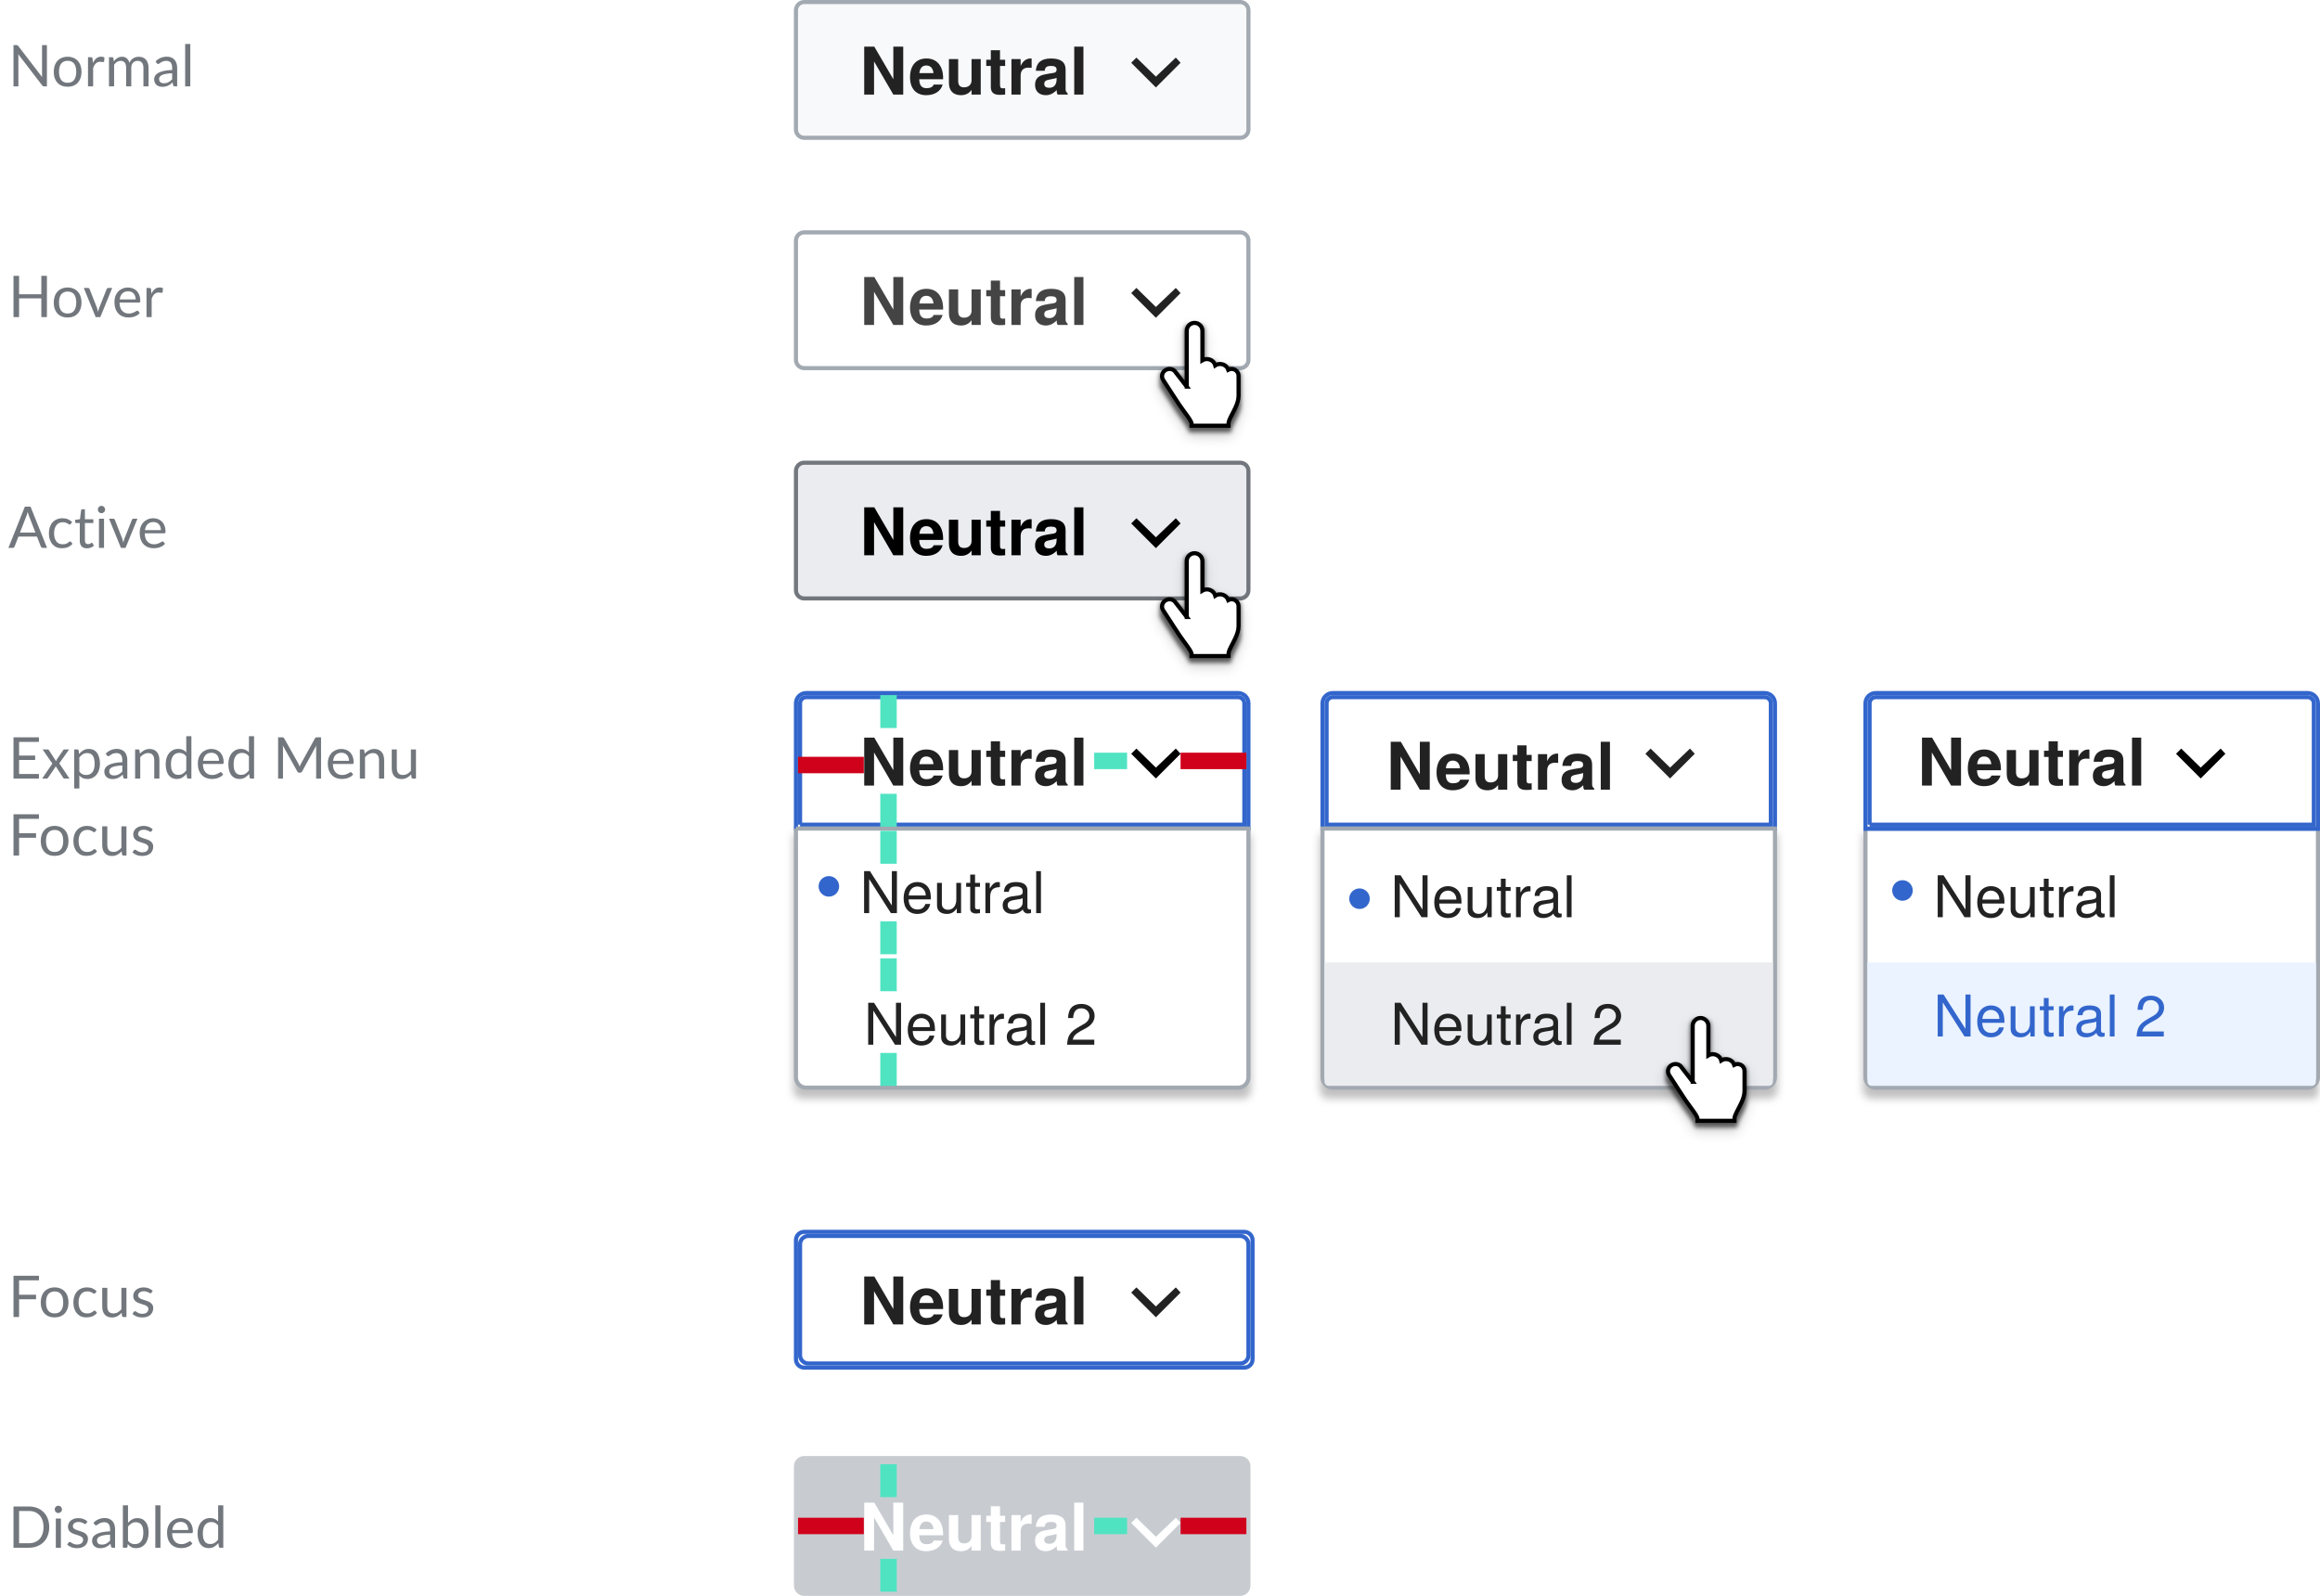
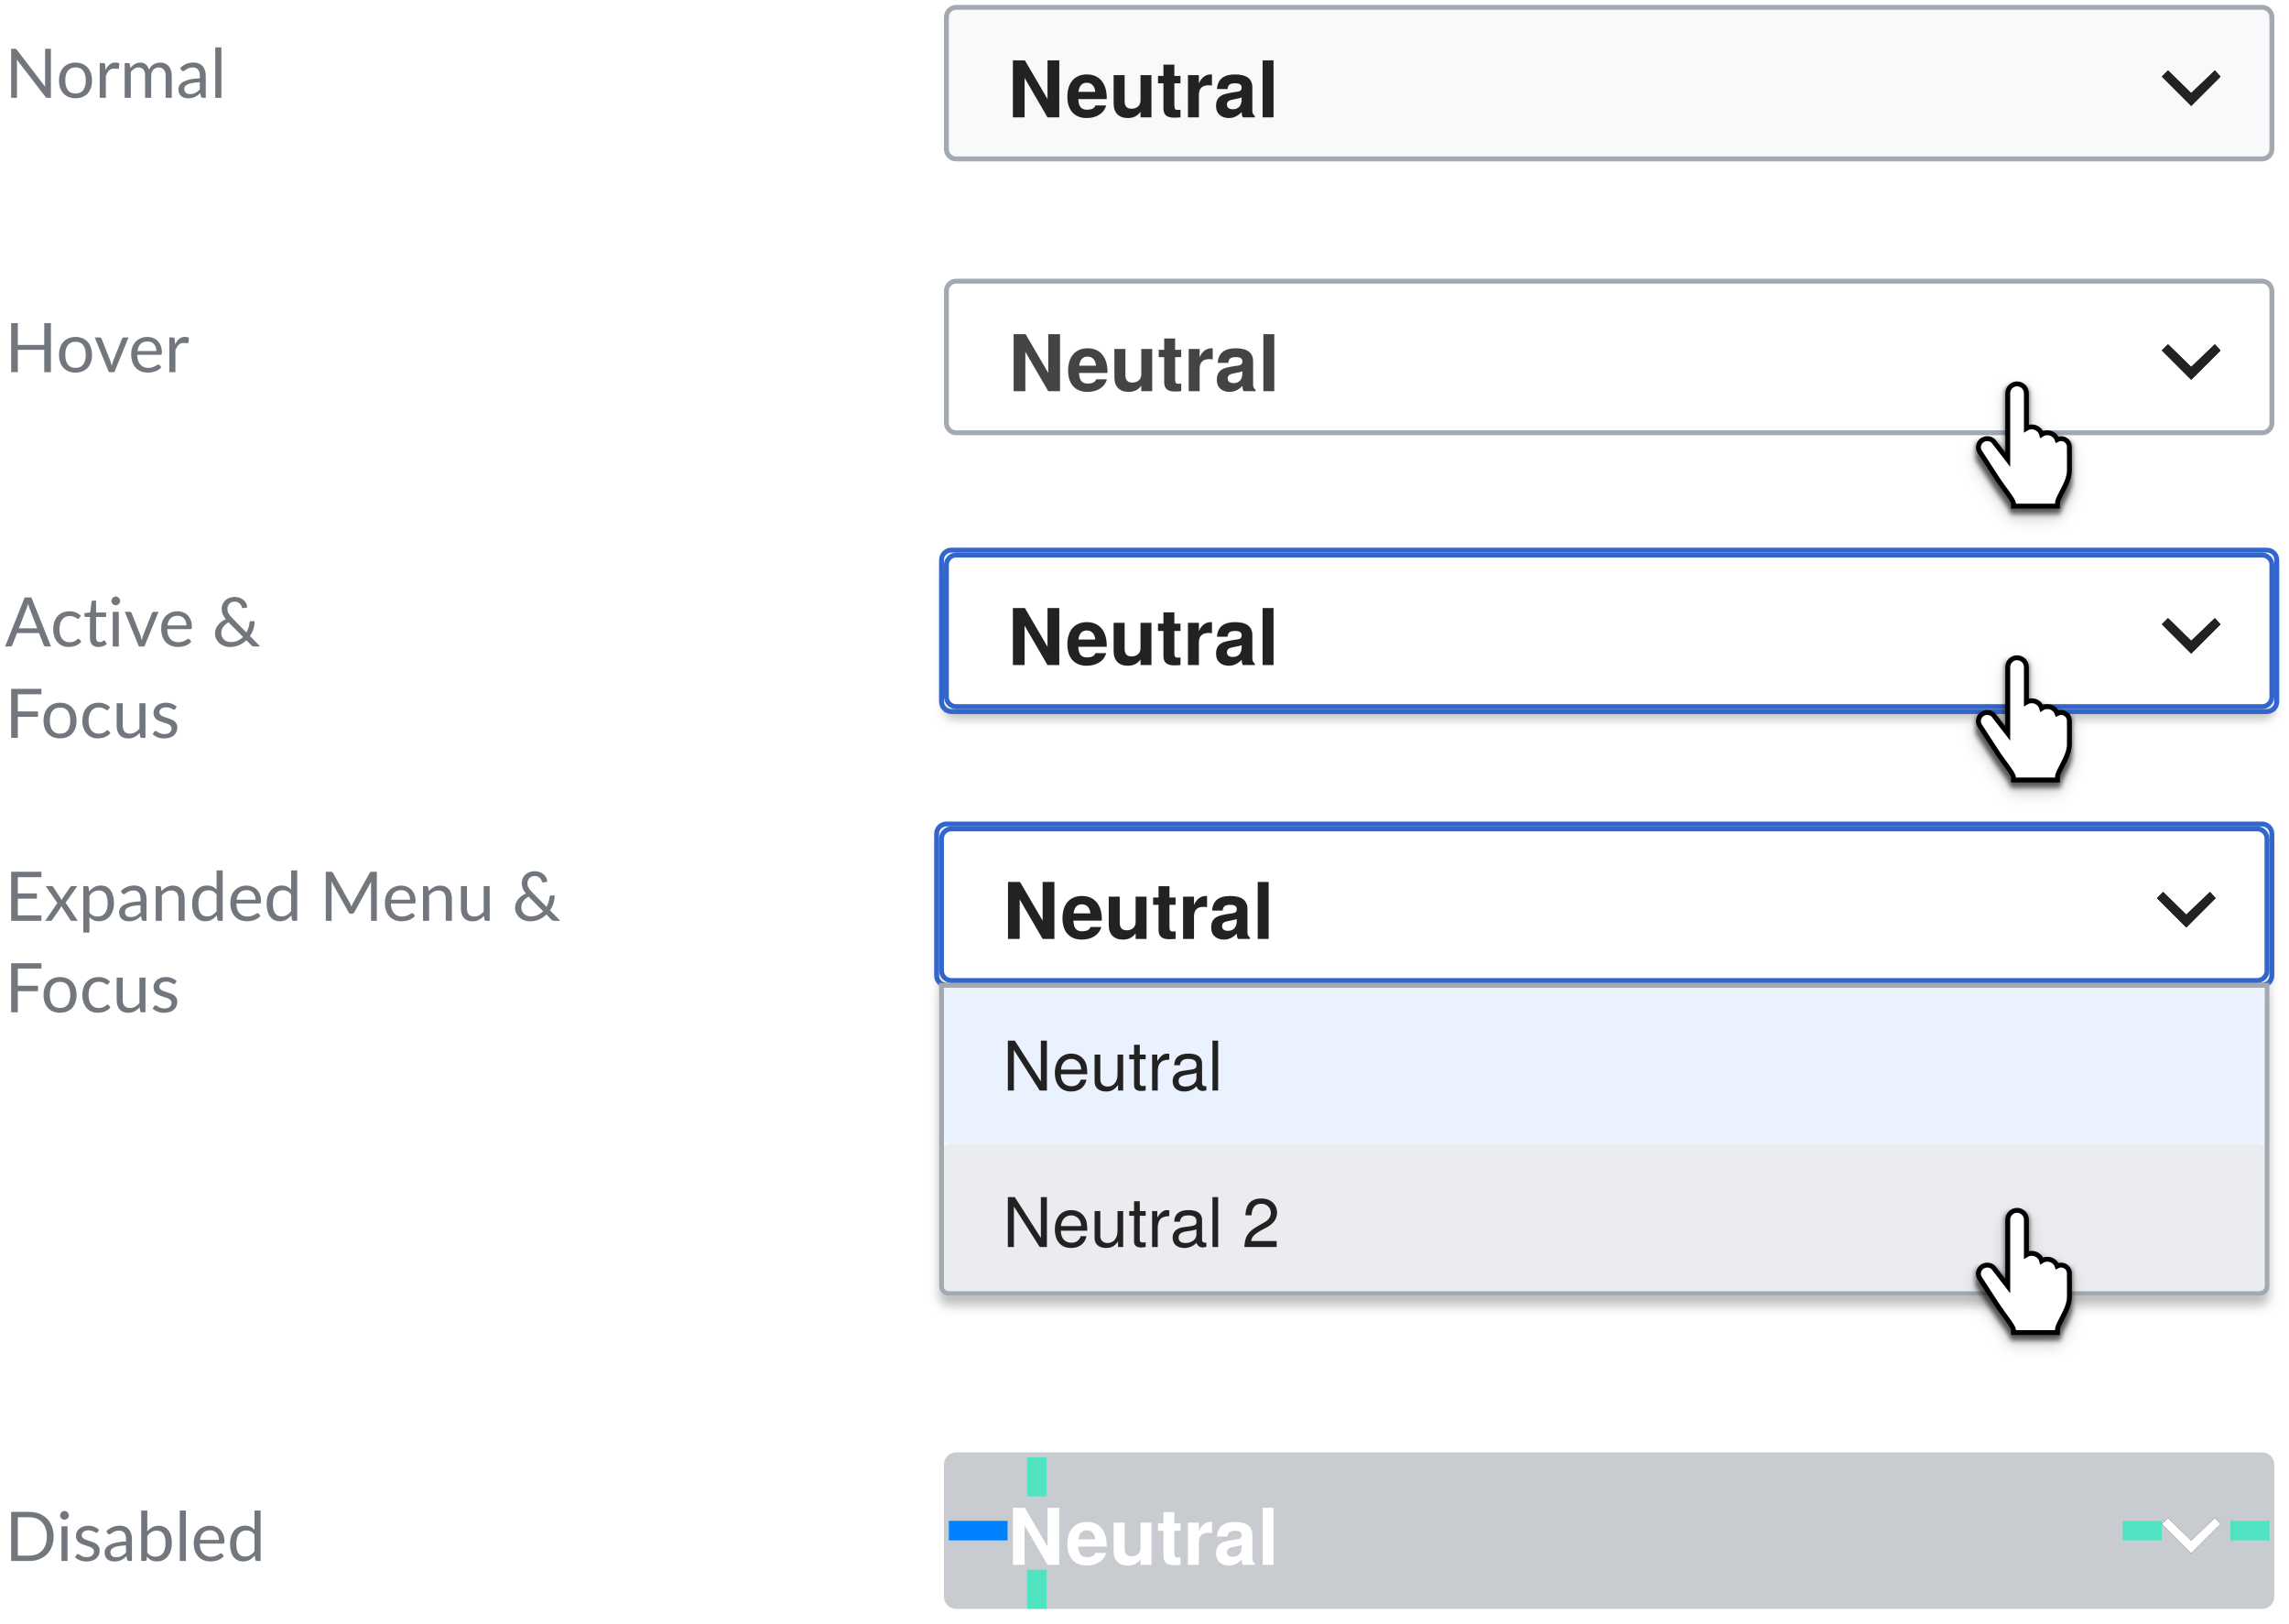
- <svg xmlns="http://www.w3.org/2000/svg" xmlns:xlink="http://www.w3.org/1999/xlink" width="564" height="388" viewBox="0 0 564 388">
+ <svg xmlns="http://www.w3.org/2000/svg" xmlns:xlink="http://www.w3.org/1999/xlink" width="468" height="332" viewBox="0 0 468 332">
  <defs>
-     <path id="path-1" d="M17.595 12.379a1.19 1.19 0 00-1.197-1.183 1.19 1.19 0 00-1.196 1.179v-.826c0-.857-.719-1.551-1.606-1.551-.886 0-1.592.694-1.592 1.55V10.35c0-.856-.728-1.55-1.611-1.55s-1.586.694-1.586 1.55V1.425C8.807.638 8.168 0 7.397 0c-.772 0-1.398.638-1.398 1.425v15.038l-3.603-4.659c-.346-.586-1.126-.779-1.742-.431-.617.348-.836 1.105-.49 1.691 0 0 2.817 4.369 3.967 6.093C5.281 20.882 7.17 23.01 7.17 24h7.989c0-1.672 2.443-4.283 2.443-6.798v-3.24l-.006-1.583z" />
-     <path id="path-11" d="M454.009 168a2 2 0 00-2.009 2.002V200h109v-29.998a2.001 2.001 0 00-2.009-2.002H454.01z" />
-     <path id="path-3" d="M17.595 12.379a1.19 1.19 0 00-1.197-1.183 1.19 1.19 0 00-1.196 1.179v-.826c0-.857-.719-1.551-1.606-1.551-.886 0-1.592.694-1.592 1.55V10.35c0-.856-.728-1.55-1.611-1.55s-1.586.694-1.586 1.55V1.425C8.807.638 8.168 0 7.397 0c-.772 0-1.398.638-1.398 1.425v15.038l-3.603-4.659c-.346-.586-1.126-.779-1.742-.431-.617.348-.836 1.105-.49 1.691 0 0 2.817 4.369 3.967 6.093C5.281 20.882 7.17 23.01 7.17 24h7.989c0-1.672 2.443-4.283 2.443-6.798v-3.24l-.006-1.583z" />
-     <path id="path-15" d="M17.595 12.379a1.19 1.19 0 00-1.197-1.183 1.19 1.19 0 00-1.196 1.179v-.826c0-.857-.719-1.551-1.606-1.551-.886 0-1.592.694-1.592 1.55V10.35c0-.856-.728-1.55-1.611-1.55s-1.586.694-1.586 1.55V1.425C8.807.638 8.168 0 7.397 0c-.772 0-1.398.638-1.398 1.425v15.038l-3.603-4.659c-.346-.586-1.126-.779-1.742-.431-.617.348-.836 1.105-.49 1.691 0 0 2.817 4.369 3.967 6.093C5.281 20.882 7.17 23.01 7.17 24h7.989c0-1.672 2.443-4.283 2.443-6.798v-3.24l-.006-1.583z" />
-     <path id="path-5" d="M194.009 168a2 2 0 00-2.009 2.002V200h109v-29.998a2.001 2.001 0 00-2.009-2.002H194.01z" />
-     <path id="path-6" d="M192 200.943v60.008c0 1.1.893 1.992 2.009 1.992H298.99c1.11 0 2.009-.9 2.009-1.992v-60.008H192z" />
-     <path id="path-13" d="M0 32.943v60.008c0 1.1.893 1.992 2.009 1.992H106.99c1.11 0 2.009-.9 2.009-1.992V32.943H0z" />
-     <path id="path-12" d="M2.009 0A2 2 0 000 2.002V32h109V2.002A2.001 2.001 0 00106.991 0H2.01z" />
-     <path id="path-9" d="M452 200.943v60.008c0 1.1.893 1.992 2.009 1.992H558.99c1.11 0 2.009-.9 2.009-1.992v-60.008H452z" />
-     <filter id="filter-10" width="109.2%" height="116.1%" x="-4.6%" y="-4.8%" filterUnits="objectBoundingBox">
-       <feMorphology in="SourceAlpha" operator="dilate" radius="1" result="shadowSpreadOuter1" />
-       <feOffset dy="2" in="shadowSpreadOuter1" result="shadowOffsetOuter1" />
+     <polyline id="path-1" points="12 3.664 10.842 2.4 6 7.032 1.264 2.4 0 3.664 6 9.664 12 3.664" />
+     <rect id="path-3" width="272" height="32" x="0" y="0" rx="2" />
+     <filter id="filter-4" width="102.9%" height="128.1%" x="-1.5%" y="-9.4%" filterUnits="objectBoundingBox">
+       <feOffset dy="2" in="SourceAlpha" result="shadowOffsetOuter1" />
      <feGaussianBlur in="shadowOffsetOuter1" result="shadowBlurOuter1" stdDeviation="1" />
      <feComposite in="shadowBlurOuter1" in2="SourceAlpha" operator="out" result="shadowBlurOuter1" />
-       <feColorMatrix in="shadowBlurOuter1" values="0 0 0 0 0 0 0 0 0 0 0 0 0 0 0 0 0 0 0.25 0" />
-     </filter>
-     <filter id="filter-2" width="173.9%" height="154.2%" x="-36.9%" y="-18.8%" filterUnits="objectBoundingBox">
+       <feColorMatrix in="shadowBlurOuter1" values="0 0 0 0 0   0 0 0 0 0   0 0 0 0 0  0 0 0 0.25 0" />
+     </filter>
+     <polyline id="path-5" points="12 3.664 10.842 2.4 6 7.032 1.264 2.4 0 3.664 6 9.664 12 3.664" />
+     <path id="path-7" d="M17.595,12.379 C17.595,11.726 17.059,11.196 16.398,11.196 C15.738,11.196 15.204,11.723 15.202,12.375 L15.202,11.549 C15.202,10.692 14.483,9.998 13.596,9.998 C12.71,9.998 12.004,10.692 12.004,11.549 L12.004,10.35 C12.004,9.494 11.276,8.799 10.393,8.799 C9.51,8.799 8.807,9.494 8.807,10.35 L8.807,1.425 C8.807,0.638 8.168,-2.3109992e-14 7.396,-2.3109992e-14 C6.625,-2.3109992e-14 5.999,0.638 5.999,1.425 L5.999,16.463 L2.396,11.804 C2.05,11.218 1.27,11.025 0.654,11.373 C0.037,11.721 -0.182,12.478 0.164,13.064 C0.164,13.064 2.981,17.433 4.131,19.157 C5.281,20.882 7.169,23.01 7.169,24 L15.158,24 C15.158,22.328 17.601,19.717 17.601,17.202 L17.601,13.963 L17.595,12.379 Z" />
+     <filter id="filter-8" width="173.9%" height="154.2%" x="-36.9%" y="-18.8%" filterUnits="objectBoundingBox">
      <feMorphology in="SourceAlpha" operator="dilate" radius="1" result="shadowSpreadOuter1" />
      <feOffset dy="1" in="shadowSpreadOuter1" result="shadowOffsetOuter1" />
      <feGaussianBlur in="shadowOffsetOuter1" result="shadowBlurOuter1" stdDeviation=".5" />
      <feComposite in="shadowBlurOuter1" in2="SourceAlpha" operator="out" result="shadowBlurOuter1" />
-       <feColorMatrix in="shadowBlurOuter1" result="shadowMatrixOuter1" values="0 0 0 0 0 0 0 0 0 0 0 0 0 0 0 0 0 0 0.583 0" />
+       <feColorMatrix in="shadowBlurOuter1" result="shadowMatrixOuter1" values="0 0 0 0 0   0 0 0 0 0   0 0 0 0 0  0 0 0 0.583 0" />
      <feMorphology in="SourceAlpha" operator="dilate" radius="1" result="shadowSpreadOuter2" />
      <feOffset dy="2" in="shadowSpreadOuter2" result="shadowOffsetOuter2" />
      <feGaussianBlur in="shadowOffsetOuter2" result="shadowBlurOuter2" stdDeviation="1.5" />
      <feComposite in="shadowBlurOuter2" in2="SourceAlpha" operator="out" result="shadowBlurOuter2" />
-       <feColorMatrix in="shadowBlurOuter2" result="shadowMatrixOuter2" values="0 0 0 0 0 0 0 0 0 0 0 0 0 0 0 0 0 0 0.179 0" />
+       <feColorMatrix in="shadowBlurOuter2" result="shadowMatrixOuter2" values="0 0 0 0 0   0 0 0 0 0   0 0 0 0 0  0 0 0 0.179 0" />
      <feMerge>
        <feMergeNode in="shadowMatrixOuter1" />
        <feMergeNode in="shadowMatrixOuter2" />
      </feMerge>
    </filter>
-     <filter id="filter-7" width="109.2%" height="116.1%" x="-4.6%" y="-4.8%" filterUnits="objectBoundingBox">
-       <feMorphology in="SourceAlpha" operator="dilate" radius="1" result="shadowSpreadOuter1" />
-       <feOffset dy="2" in="shadowSpreadOuter1" result="shadowOffsetOuter1" />
-       <feGaussianBlur in="shadowOffsetOuter1" result="shadowBlurOuter1" stdDeviation="1" />
-       <feComposite in="shadowBlurOuter1" in2="SourceAlpha" operator="out" result="shadowBlurOuter1" />
-       <feColorMatrix in="shadowBlurOuter1" values="0 0 0 0 0 0 0 0 0 0 0 0 0 0 0 0 0 0 0.25 0" />
-     </filter>
-     <filter id="filter-14" width="109.2%" height="116.1%" x="-4.6%" y="-4.8%" filterUnits="objectBoundingBox">
-       <feMorphology in="SourceAlpha" operator="dilate" radius="1" result="shadowSpreadOuter1" />
-       <feOffset dy="2" in="shadowSpreadOuter1" result="shadowOffsetOuter1" />
-       <feGaussianBlur in="shadowOffsetOuter1" result="shadowBlurOuter1" stdDeviation="1" />
-       <feComposite in="shadowBlurOuter1" in2="SourceAlpha" operator="out" result="shadowBlurOuter1" />
-       <feColorMatrix in="shadowBlurOuter1" values="0 0 0 0 0 0 0 0 0 0 0 0 0 0 0 0 0 0 0.25 0" />
-     </filter>
-     <filter id="filter-4" width="173.9%" height="154.2%" x="-36.9%" y="-18.8%" filterUnits="objectBoundingBox">
+     <path id="path-9" d="M17.595,12.379 C17.595,11.726 17.059,11.196 16.398,11.196 C15.738,11.196 15.204,11.723 15.202,12.375 L15.202,11.549 C15.202,10.692 14.483,9.998 13.596,9.998 C12.71,9.998 12.004,10.692 12.004,11.549 L12.004,10.35 C12.004,9.494 11.276,8.799 10.393,8.799 C9.51,8.799 8.807,9.494 8.807,10.35 L8.807,1.425 C8.807,0.638 8.168,-2.3109992e-14 7.396,-2.3109992e-14 C6.625,-2.3109992e-14 5.999,0.638 5.999,1.425 L5.999,16.463 L2.396,11.804 C2.05,11.218 1.27,11.025 0.654,11.373 C0.037,11.721 -0.182,12.478 0.164,13.064 C0.164,13.064 2.981,17.433 4.131,19.157 C5.281,20.882 7.169,23.01 7.169,24 L15.158,24 C15.158,22.328 17.601,19.717 17.601,17.202 L17.601,13.963 L17.595,12.379 Z" />
+     <filter id="filter-10" width="173.9%" height="154.2%" x="-36.9%" y="-18.8%" filterUnits="objectBoundingBox">
      <feMorphology in="SourceAlpha" operator="dilate" radius="1" result="shadowSpreadOuter1" />
      <feOffset dy="1" in="shadowSpreadOuter1" result="shadowOffsetOuter1" />
      <feGaussianBlur in="shadowOffsetOuter1" result="shadowBlurOuter1" stdDeviation=".5" />
      <feComposite in="shadowBlurOuter1" in2="SourceAlpha" operator="out" result="shadowBlurOuter1" />
-       <feColorMatrix in="shadowBlurOuter1" result="shadowMatrixOuter1" values="0 0 0 0 0 0 0 0 0 0 0 0 0 0 0 0 0 0 0.583 0" />
+       <feColorMatrix in="shadowBlurOuter1" result="shadowMatrixOuter1" values="0 0 0 0 0   0 0 0 0 0   0 0 0 0 0  0 0 0 0.583 0" />
      <feMorphology in="SourceAlpha" operator="dilate" radius="1" result="shadowSpreadOuter2" />
      <feOffset dy="2" in="shadowSpreadOuter2" result="shadowOffsetOuter2" />
      <feGaussianBlur in="shadowOffsetOuter2" result="shadowBlurOuter2" stdDeviation="1.5" />
      <feComposite in="shadowBlurOuter2" in2="SourceAlpha" operator="out" result="shadowBlurOuter2" />
-       <feColorMatrix in="shadowBlurOuter2" result="shadowMatrixOuter2" values="0 0 0 0 0 0 0 0 0 0 0 0 0 0 0 0 0 0 0.179 0" />
+       <feColorMatrix in="shadowBlurOuter2" result="shadowMatrixOuter2" values="0 0 0 0 0   0 0 0 0 0   0 0 0 0 0  0 0 0 0.179 0" />
      <feMerge>
        <feMergeNode in="shadowMatrixOuter1" />
        <feMergeNode in="shadowMatrixOuter2" />
      </feMerge>
    </filter>
-     <filter id="filter-16" width="173.9%" height="154.2%" x="-36.9%" y="-18.8%" filterUnits="objectBoundingBox">
+     <polyline id="path-11" points="12 3.664 10.842 2.4 6 7.032 1.264 2.4 0 3.664 6 9.664 12 3.664" />
+     <rect id="path-13" width="272" height="32" x="0" y="0" rx="2" />
+     <filter id="filter-14" width="102.9%" height="128.1%" x="-1.5%" y="-9.4%" filterUnits="objectBoundingBox">
+       <feOffset dy="2" in="SourceAlpha" result="shadowOffsetOuter1" />
+       <feGaussianBlur in="shadowOffsetOuter1" result="shadowBlurOuter1" stdDeviation="1" />
+       <feComposite in="shadowBlurOuter1" in2="SourceAlpha" operator="out" result="shadowBlurOuter1" />
+       <feColorMatrix in="shadowBlurOuter1" values="0 0 0 0 0   0 0 0 0 0   0 0 0 0 0  0 0 0 0.25 0" />
+     </filter>
+     <polyline id="path-15" points="12 3.664 10.842 2.4 6 7.032 1.264 2.4 0 3.664 6 9.664 12 3.664" />
+     <path id="path-17" d="M0,32 L0,93.997 C0,95.103 0.893,96 1.995,96 L270.005,96 C271.107,96 272,95.095 272,93.997 L272,32 L0,32 Z" />
+     <filter id="filter-18" width="102.9%" height="112.5%" x="-1.5%" y="-3.1%" filterUnits="objectBoundingBox">
+       <feOffset dy="2" in="SourceAlpha" result="shadowOffsetOuter1" />
+       <feGaussianBlur in="shadowOffsetOuter1" result="shadowBlurOuter1" stdDeviation="1" />
+       <feComposite in="shadowBlurOuter1" in2="SourceAlpha" operator="out" result="shadowBlurOuter1" />
+       <feColorMatrix in="shadowBlurOuter1" values="0 0 0 0 0   0 0 0 0 0   0 0 0 0 0  0 0 0 0.25 0" />
+     </filter>
+     <polyline id="path-19" points="12 3.664 10.842 2.4 6 7.032 1.264 2.4 0 3.664 6 9.664 12 3.664" />
+     <path id="path-21" d="M17.595,12.379 C17.595,11.726 17.059,11.196 16.398,11.196 C15.738,11.196 15.204,11.723 15.202,12.375 L15.202,11.549 C15.202,10.692 14.483,9.998 13.596,9.998 C12.71,9.998 12.004,10.692 12.004,11.549 L12.004,10.35 C12.004,9.494 11.276,8.799 10.393,8.799 C9.51,8.799 8.807,9.494 8.807,10.35 L8.807,1.425 C8.807,0.638 8.168,-2.3109992e-14 7.396,-2.3109992e-14 C6.625,-2.3109992e-14 5.999,0.638 5.999,1.425 L5.999,16.463 L2.396,11.804 C2.05,11.218 1.27,11.025 0.654,11.373 C0.037,11.721 -0.182,12.478 0.164,13.064 C0.164,13.064 2.981,17.433 4.131,19.157 C5.281,20.882 7.169,23.01 7.169,24 L15.158,24 C15.158,22.328 17.601,19.717 17.601,17.202 L17.601,13.963 L17.595,12.379 Z" />
+     <filter id="filter-22" width="173.9%" height="154.2%" x="-36.9%" y="-18.8%" filterUnits="objectBoundingBox">
      <feMorphology in="SourceAlpha" operator="dilate" radius="1" result="shadowSpreadOuter1" />
      <feOffset dy="1" in="shadowSpreadOuter1" result="shadowOffsetOuter1" />
      <feGaussianBlur in="shadowOffsetOuter1" result="shadowBlurOuter1" stdDeviation=".5" />
      <feComposite in="shadowBlurOuter1" in2="SourceAlpha" operator="out" result="shadowBlurOuter1" />
-       <feColorMatrix in="shadowBlurOuter1" result="shadowMatrixOuter1" values="0 0 0 0 0 0 0 0 0 0 0 0 0 0 0 0 0 0 0.583 0" />
+       <feColorMatrix in="shadowBlurOuter1" result="shadowMatrixOuter1" values="0 0 0 0 0   0 0 0 0 0   0 0 0 0 0  0 0 0 0.583 0" />
      <feMorphology in="SourceAlpha" operator="dilate" radius="1" result="shadowSpreadOuter2" />
      <feOffset dy="2" in="shadowSpreadOuter2" result="shadowOffsetOuter2" />
      <feGaussianBlur in="shadowOffsetOuter2" result="shadowBlurOuter2" stdDeviation="1.5" />
      <feComposite in="shadowBlurOuter2" in2="SourceAlpha" operator="out" result="shadowBlurOuter2" />
-       <feColorMatrix in="shadowBlurOuter2" result="shadowMatrixOuter2" values="0 0 0 0 0 0 0 0 0 0 0 0 0 0 0 0 0 0 0.179 0" />
+       <feColorMatrix in="shadowBlurOuter2" result="shadowMatrixOuter2" values="0 0 0 0 0   0 0 0 0 0   0 0 0 0 0  0 0 0 0.179 0" />
      <feMerge>
        <feMergeNode in="shadowMatrixOuter1" />
        <feMergeNode in="shadowMatrixOuter2" />
      </feMerge>
    </filter>
-     <rect id="path-8" width="110" height="32" x="192" y="299" rx="2" />
  </defs>
  <g id="Artboard-page" fill="none" fill-rule="evenodd" stroke="none" stroke-width="1">
-     <g id="WikimediaUI-components_overview" transform="translate(-7998 -255)">
-       <path fill="#FFF" d="M0 0h14720v3264H0z" />
-       <g id="DROPDOWN" transform="translate(7998 186)">
-         <g id="Dropdown-X" transform="translate(2 70)">
-           <rect id="Mediawiki.Neutral.Acive-15" width="110" height="33" x="191.5" y="55.5" fill="#FFF" stroke="#A2A9B1" rx="2" />
-           <rect id="Mediawiki.Neutral.Acive-15" width="110" height="33" x="191.5" y="111.5" fill="#EAECF0" stroke="#72777D" rx="2" />
-           <g id="Cursor-/-Pointer" transform="translate(281 134)">
+     <g id="WikimediaUI-components_overview" transform="translate(-8579 -255)">
+       <rect width="14720" height="3264" fill="#FFF" />
+       <g id="DROPDOWN" transform="translate(8579 186)">
+         <g id="Dropdown-X" transform="translate(1 70)">
+           <g id="Dropdown-/-:hover" transform="translate(192 56)">
+             <g id="Dropdown-/-!default">
+               <rect id="Dropdown" width="271" height="31" x=".5" y=".5" fill="#FFF" fill-rule="evenodd" stroke="#A2A9B1" stroke-width="1" rx="2" />
+               <text id="Label" fill="#444" font-family="HelveticaNeue-Bold, Helvetica Neue, sans-serif" font-size="16" font-weight="bold">
+                 <tspan x="13.152" y="23">Neutral</tspan>
+               </text>
+               <g id="🔣-Icon/Indicators/down" transform="translate(249 11)">
+                 <mask id="mask-2" fill="#fff">
+                   <use xlink:href="#path-1" />
+                 </mask>
+                 <use id="Mask-2" fill="#000" fill-rule="evenodd" xlink:href="#path-1" />
+                 <g id="🎨-Color/Base10-(#222)" fill="#222" fill-rule="evenodd" mask="url(#mask-2)">
+                   <rect id="Rectangle-1" width="12" height="12" x="0" y="0" />
+                 </g>
+               </g>
+             </g>
+           </g>
+           <g id="Dropdown-/-:focus" transform="translate(192 112)">
+             <g id="Dropdown-/-!default">
+               <g id="Dropdown">
+                 <use fill="#000" filter="url(#filter-4)" xlink:href="#path-3" />
+                 <rect width="271" height="31" x=".5" y=".5" fill="#FFF" stroke="#36C" stroke-linejoin="square" rx="2" />
+                 <rect width="273" height="33" x="-.5" y="-.5" stroke="#36C" rx="2" />
+               </g>
+               <text id="Label" fill="#222" font-family="HelveticaNeue-Bold, Helvetica Neue, sans-serif" font-size="16" font-weight="bold">
+                 <tspan x="13" y="23">Neutral</tspan>
+               </text>
+               <g id="🔣-Icon/Indicators/down" transform="translate(249 11)">
+                 <mask id="mask-6" fill="#fff">
+                   <use xlink:href="#path-5" />
+                 </mask>
+                 <use id="Mask-2" fill="#000" fill-rule="evenodd" xlink:href="#path-5" />
+                 <g id="🎨-Color/Base10-(#222)" fill="#222" fill-rule="evenodd" mask="url(#mask-6)">
+                   <rect id="Rectangle-1" width="12" height="12" x="0" y="0" />
+                 </g>
+               </g>
+             </g>
+           </g>
+           <g id="Cursor-/-Pointer" transform="translate(404 134)">
            <g id="Cursor-Pointer">
-               <use fill="#000" filter="url(#filter-2)" xlink:href="#path-1" />
-               <path fill="#FFF" stroke="#000" d="M5.499 15V1.424C5.499.365 6.346-.5 7.396-.5c1.052 0 1.91.865 1.91 1.925v7.172a2.116 2.116 0 011.087-.298c.977 0 1.809.653 2.044 1.54.332-.216.73-.341 1.16-.341.926 0 1.716.584 1.996 1.399a1.7 1.7 0 01.805-.201 1.69 1.69 0 011.697 1.683v-.002l.006 1.586v3.239c0 .257-.022.519-.066.787-.155.942-.512 1.811-1.212 3.158-1.01 1.946-1.165 2.297-1.165 2.853v.5h-8.99V24c0-.421-.472-1.169-1.853-3.03l-.079-.106a34.473 34.473 0 01-1.02-1.43c-.39-.583-.991-1.5-1.748-2.664l-.027-.043a1115.225 1115.225 0 01-2.009-3.1l-.199-.309c-.49-.83-.181-1.897.675-2.38.85-.48 1.932-.212 2.383.56L5.5 15z" />
-             </g>
-           </g>
-           <g id="Cursor-/-Pointer" transform="translate(281 78)">
+               <use fill="#000" filter="url(#filter-8)" xlink:href="#path-7" />
+               <path fill="#FFF" stroke="#000" d="M5.499,14.999 L5.499,1.425 C5.499,0.364 6.346,-0.5 7.396,-0.5 C8.448,-0.5 9.307,0.365 9.307,1.425 L9.307,8.597 C9.623,8.408 9.995,8.299 10.393,8.299 C11.37,8.299 12.202,8.952 12.437,9.839 C12.769,9.623 13.167,9.498 13.596,9.498 C14.523,9.498 15.313,10.082 15.593,10.897 C15.833,10.769 16.107,10.696 16.398,10.696 C17.334,10.696 18.095,11.448 18.095,12.379 L18.095,12.377 L18.101,13.963 L18.101,17.202 C18.101,17.459 18.079,17.721 18.035,17.989 C17.88,18.931 17.523,19.8 16.823,21.147 C15.813,23.093 15.658,23.444 15.658,24 L15.658,24.5 L6.669,24.5 L6.669,24 C6.669,23.579 6.196,22.831 4.815,20.97 C4.776,20.917 4.776,20.917 4.736,20.864 C4.26,20.22 3.979,19.831 3.715,19.435 C3.326,18.851 2.725,17.933 1.968,16.77 C1.955,16.749 1.955,16.749 1.941,16.727 C1.458,15.985 0.943,15.19 0.429,14.395 C0.249,14.117 0.137,13.945 -0.068,13.627 C-0.222,13.388 -0.222,13.388 -0.267,13.318 C-0.757,12.487 -0.448,11.421 0.408,10.937 C1.258,10.458 2.34,10.726 2.791,11.498 L5.499,14.999 Z" />
+             </g>
+           </g>
+           <g id="Cursor-/-Pointer" transform="translate(404 78)">
            <g id="Cursor-Pointer">
-               <use fill="#000" filter="url(#filter-4)" xlink:href="#path-3" />
-               <path fill="#FFF" stroke="#000" d="M5.499 15V1.424C5.499.365 6.346-.5 7.396-.5c1.052 0 1.91.865 1.91 1.925v7.172a2.116 2.116 0 011.087-.298c.977 0 1.809.653 2.044 1.54.332-.216.73-.341 1.16-.341.926 0 1.716.584 1.996 1.399a1.7 1.7 0 01.805-.201 1.69 1.69 0 011.697 1.683v-.002l.006 1.586v3.239c0 .257-.022.519-.066.787-.155.942-.512 1.811-1.212 3.158-1.01 1.946-1.165 2.297-1.165 2.853v.5h-8.99V24c0-.421-.472-1.169-1.853-3.03l-.079-.106a34.473 34.473 0 01-1.02-1.43c-.39-.583-.991-1.5-1.748-2.664l-.027-.043a1115.225 1115.225 0 01-2.009-3.1l-.199-.309c-.49-.83-.181-1.897.675-2.38.85-.48 1.932-.212 2.383.56L5.5 15z" />
-             </g>
-           </g>
-           <g id="Mediawiki.Neutral.Acive-15-Copy-2" stroke="#36C">
-             <path fill="#FFF" stroke-linejoin="square" d="M192.5 199.5h108v-29.498c0-.832-.671-1.502-1.509-1.502H194.01a1.5 1.5 0 00-1.509 1.502V199.5z" />
-             <path d="M194.009 167.5H298.99a2.501 2.501 0 012.509 2.502V200.5h-110v-30.498a2.5 2.5 0 012.509-2.502z" />
-           </g>
-           <g id="Mediawiki.Neutral.Acive-15">
-             <use fill="#000" filter="url(#filter-7)" xlink:href="#path-6" />
-             <path fill="#FFF" stroke="#A2A9B1" d="M191.5 200.443h110v60.508a2.506 2.506 0 01-2.509 2.492H194.01a2.497 2.497 0 01-2.509-2.492v-60.508z" />
-           </g>
-           <rect id="Mediawiki.Neutral.Acive-15" width="110" height="33" x="191.5" y="-.5" fill="#F8F9FA" stroke="#A2A9B1" rx="2" />
-           <text id="Neutral" fill="#222" font-family="HelveticaNeue-Bold, Helvetica Neue, sans-serif" font-size="16" font-weight="bold">
-             <tspan x="207" y="22">Neutral</tspan>
-           </text>
-           <text id="Neutral-26" fill="#444" font-family="HelveticaNeue-Bold, Helvetica Neue, sans-serif" font-size="16" font-weight="bold">
-             <tspan x="207" y="78">Neutral</tspan>
-           </text>
-           <text id="Neutral-26" fill="#000" font-family="HelveticaNeue-Bold, Helvetica Neue, sans-serif" font-size="16" font-weight="bold">
-             <tspan x="207" y="134">Neutral</tspan>
-           </text>
-           <text id="Neutral-26" fill="#222" font-family="HelveticaNeue-Bold, Helvetica Neue, sans-serif" font-size="16" font-weight="bold">
-             <tspan x="207" y="190">Neutral</tspan>
-           </text>
-           <g id="Icon-/-Dropdown-indicator-/-!default" fill="#222" transform="translate(273 13)">
-             <path id="Shape" d="M12 1.264L10.842 0 6 4.632 1.264 0 0 1.264l6 6 6-6" />
-           </g>
-           <g id="Icon-/-Dropdown-indicator-/-!default" fill="#222" transform="translate(273 69)">
-             <path id="Shape" d="M12 1.264L10.842 0 6 4.632 1.264 0 0 1.264l6 6 6-6" />
-           </g>
-           <g id="Mediawiki.Neutral.Acive-15-Copy" stroke="#36C">
-             <rect width="111" height="33" x="191.5" y="298.5" rx="2" />
-             <rect width="109" height="31" x="192.5" y="299.5" stroke-linejoin="square" rx="2" />
-           </g>
-           <text id="Neutral-26-Copy" fill="#222" font-family="HelveticaNeue-Bold, Helvetica Neue, sans-serif" font-size="16" font-weight="bold">
-             <tspan x="207" y="321">Neutral</tspan>
-           </text>
-           <g id="Icon-/-Dropdown-indicator-/-!default" fill="#222" transform="translate(273 312)">
-             <path id="Shape" d="M12 1.264L10.842 0 6 4.632 1.264 0 0 1.264l6 6 6-6" />
-           </g>
-           <rect id="Mediawiki.Neutral.Acive-19" width="110" height="33" x="191.5" y="353.5" fill="#C8CCD1" stroke="#C8CCD1" rx="2" />
-           <text id="Neutral" fill="#FFF" font-family="HelveticaNeue-Bold, Helvetica Neue, sans-serif" font-size="16" font-weight="bold">
-             <tspan x="207" y="376">Neutral</tspan>
-           </text>
-           <g id="Icon-/-Dropdown-indicator-/-:inverted" fill="#FFF" transform="translate(273 368)">
-             <path id="Shape" d="M12 1.264L10.842 0 6 4.632 1.264 0 0 1.264l6 6 6-6" />
-           </g>
-           <g id="Icon-/-Dropdown-indicator-/-:active" fill="#000" transform="translate(273 125)">
-             <path id="Shape" d="M12 1.264L10.842 0 6 4.632 1.264 0 0 1.264l6 6 6-6" />
-           </g>
-           <g id="Icon-/-Dropdown-indicator-/-:active" fill="#000" transform="translate(273 181)">
-             <path id="Shape" d="M12 1.264L10.842 0 6 4.632 1.264 0 0 1.264l6 6 6-6" />
-           </g>
-           <g id="101-/-16-sp-(1-em)" stroke="#D0021B" stroke-width="4" transform="translate(285 182)">
-             <path id="16-sp-(1-em)" d="M0 2h16" />
-           </g>
-           <g id="101-/-8-sp-(0.5-em)" stroke="#50E3C2" stroke-width="4" transform="rotate(-90 287.5 75.5)">
-             <path id="8-sp-(0.5-em)" d="M0 2h8" />
-           </g>
-           <g id="101-/-8-sp-(0.5-em)" stroke="#50E3C2" stroke-width="4" transform="rotate(90 24 192)">
-             <path id="8-sp-(0.5-em)" d="M0 2h8" />
-           </g>
-           <g id="101-/-8-sp-(0.5-em)" stroke="#50E3C2" stroke-width="4" transform="rotate(-90 299 87)">
-             <path id="8-sp-(0.5-em)" d="M0 2h8" />
-           </g>
-           <g id="101-/-16-sp-(1-em)" stroke="#D0021B" stroke-width="4" transform="translate(192 368)">
-             <path id="16-sp-(1-em)" d="M0 2h16" />
-           </g>
-           <g id="101-/-16-sp-(1-em)" stroke="#D0021B" stroke-width="4" transform="translate(285 368)">
-             <path id="16-sp-(1-em)" d="M0 2h16" />
-           </g>
-           <g id="101-/-8-sp-(0.5-em)" stroke="#50E3C2" stroke-width="4" transform="translate(264 368)">
-             <path id="8-sp-(0.5-em)" d="M0 2h8" />
-           </g>
-           <g id="101-/-16-sp-(1-em)" stroke="#D0021B" stroke-width="4" transform="translate(192 183)">
-             <path id="16-sp-(1-em)" d="M0 2h16" />
-           </g>
-           <g id="101-/-8-sp-(0.5-em)" stroke="#50E3C2" stroke-width="4" transform="translate(264 182)">
-             <path id="8-sp-(0.5-em)" d="M0 2h8" />
-           </g>
-           <text id="Neutral" fill="#222" font-family="HelveticaNeue, Helvetica Neue, sans-serif" font-size="14" font-weight="normal">
-             <tspan x="207" y="221">Neutral</tspan>
-           </text>
-           <text id="Neutral-2" fill="#222" font-family="HelveticaNeue, Helvetica Neue, sans-serif" font-size="14" font-weight="normal">
-             <tspan x="208" y="253">Neutral 2</tspan>
-           </text>
-           <g id="Mediawiki.Neutral.Acive-15-Copy-5">
-             <use fill="#000" filter="url(#filter-10)" xlink:href="#path-9" />
-             <path fill="#FFF" stroke="#A2A9B1" d="M451.5 200.443h110v60.508a2.506 2.506 0 01-2.509 2.492H454.01a2.497 2.497 0 01-2.509-2.492v-60.508z" />
-           </g>
-           <path id="Rectangle-633" fill="#EAF3FF" d="M452 233h109v29.002c0 .551-.44.998-1.01.998H453.01c-.558 0-1.01-.447-1.01-.998V233z" />
-           <g id="Mediawiki.Neutral.Acive-15-Copy-6" stroke="#36C">
-             <path fill="#FFF" stroke-linejoin="square" d="M452.5 199.5h108v-29.498c0-.832-.671-1.502-1.509-1.502H454.01a1.5 1.5 0 00-1.509 1.502V199.5z" />
-             <path d="M454.009 167.5H558.99a2.501 2.501 0 012.509 2.502V200.5h-110v-30.498a2.5 2.5 0 012.509-2.502z" />
-           </g>
-           <text id="Neutral" fill="#222" font-family="HelveticaNeue-Bold, Helvetica Neue, sans-serif" font-size="16" font-weight="bold">
-             <tspan x="464.152" y="190">Neutral</tspan>
-           </text>
-           <g id="Icon-/-Dropdown-indicator-/-:active" fill="#000" transform="translate(527 181)">
-             <path id="Shape" d="M12 1.264L10.842 0 6 4.632 1.264 0 0 1.264l6 6 6-6" />
-           </g>
-           <text id="Neutral" fill="#222" font-family="HelveticaNeue, Helvetica Neue, sans-serif" font-size="14" font-weight="normal">
-             <tspan x="468" y="222">Neutral</tspan>
-           </text>
-           <text id="Neutral-2" fill="#36C" font-family="HelveticaNeue, Helvetica Neue, sans-serif" font-size="14" font-weight="normal">
-             <tspan x="468" y="251">Neutral 2</tspan>
-           </text>
-           <g id="101-/-8-sp-(0.5-em)" stroke="#50E3C2" stroke-width="4" transform="rotate(90 12 204)">
-             <path id="8-sp-(0.5-em)" d="M0 2h8" />
-           </g>
-           <g id="101-/-8-sp-(0.5-em)" stroke="#50E3C2" stroke-width="4" transform="rotate(90 -3.5 219.5)">
-             <path id="8-sp-(0.5-em)" d="M0 2h8" />
-           </g>
-           <g id="101-/-8-sp-(0.5-em)" stroke="#50E3C2" stroke-width="4" transform="rotate(90 7.5 208.5)">
-             <path id="8-sp-(0.5-em)" d="M0 2h8" />
-           </g>
-           <g id="101-/-8-sp-(0.5-em)" stroke="#50E3C2" stroke-width="4" transform="rotate(90 -8 224)">
-             <path id="8-sp-(0.5-em)" d="M0 2h8" />
-           </g>
-           <g id="101-/-8-sp-(0.5-em)" stroke="#50E3C2" stroke-width="4" transform="rotate(90 -19.5 235.5)">
-             <path id="8-sp-(0.5-em)" d="M0 2h8" />
-           </g>
-           <circle id="Oval-243" cx="199.5" cy="214.5" r="2.5" fill="#36C" />
-           <g id="Dropdown-/---expanded-:hover" transform="translate(320 168)">
-             <g id="Mediawiki.Neutral.Acive-15-Copy-4" stroke="#36C" stroke-width="1">
-               <path fill="#FFF" stroke-linejoin="square" d="M.5 31.5h108V2.002c0-.832-.671-1.502-1.509-1.502H2.01A1.5 1.5 0 00.5 2.002V31.5z" />
-               <path d="M2.009-.5H106.99a2.501 2.501 0 012.509 2.502V32.5H-.5V2.002A2.5 2.5 0 012.009-.5z" />
-             </g>
-             <g id="Mediawiki.Neutral.Acive-15-Copy-3">
-               <use fill="#000" filter="url(#filter-14)" xlink:href="#path-13" />
-               <path fill="#FFF" stroke="#A2A9B1" d="M-.5 32.443h110v60.508a2.506 2.506 0 01-2.509 2.492H2.01A2.497 2.497 0 01-.5 92.951V32.443z" />
-             </g>
-             <path id="Rectangle-631" fill="#EAECF0" fill-rule="evenodd" d="M0 65h109v29.002c0 .551-.44.998-1.01.998H1.01C.451 95 0 94.553 0 94.002V65z" />
-             <text id="Neutral-26-Copy-2" fill="#222" font-family="HelveticaNeue-Bold, Helvetica Neue, sans-serif" font-size="16" font-weight="bold">
-               <tspan x="15" y="23">Neutral</tspan>
+               <use fill="#000" filter="url(#filter-10)" xlink:href="#path-9" />
+               <path fill="#FFF" stroke="#000" d="M5.499,14.999 L5.499,1.425 C5.499,0.364 6.346,-0.5 7.396,-0.5 C8.448,-0.5 9.307,0.365 9.307,1.425 L9.307,8.597 C9.623,8.408 9.995,8.299 10.393,8.299 C11.37,8.299 12.202,8.952 12.437,9.839 C12.769,9.623 13.167,9.498 13.596,9.498 C14.523,9.498 15.313,10.082 15.593,10.897 C15.833,10.769 16.107,10.696 16.398,10.696 C17.334,10.696 18.095,11.448 18.095,12.379 L18.095,12.377 L18.101,13.963 L18.101,17.202 C18.101,17.459 18.079,17.721 18.035,17.989 C17.88,18.931 17.523,19.8 16.823,21.147 C15.813,23.093 15.658,23.444 15.658,24 L15.658,24.5 L6.669,24.5 L6.669,24 C6.669,23.579 6.196,22.831 4.815,20.97 C4.776,20.917 4.776,20.917 4.736,20.864 C4.26,20.22 3.979,19.831 3.715,19.435 C3.326,18.851 2.725,17.933 1.968,16.77 C1.955,16.749 1.955,16.749 1.941,16.727 C1.458,15.985 0.943,15.19 0.429,14.395 C0.249,14.117 0.137,13.945 -0.068,13.627 C-0.222,13.388 -0.222,13.388 -0.267,13.318 C-0.757,12.487 -0.448,11.421 0.408,10.937 C1.258,10.458 2.34,10.726 2.791,11.498 L5.499,14.999 Z" />
+             </g>
+           </g>
+           <g id="Dropdown-/-!default" transform="translate(192)">
+             <rect id="Dropdown" width="271" height="31" x=".5" y=".5" fill="#F8F9FA" fill-rule="evenodd" stroke="#A2A9B1" stroke-width="1" rx="2" />
+             <text id="Label" fill="#222" font-family="HelveticaNeue-Bold, Helvetica Neue, sans-serif" font-size="16" font-weight="bold">
+               <tspan x="13" y="23">Neutral</tspan>
            </text>
-             <g id="Icon-/-Dropdown-indicator-/-!default" fill="#222" fill-rule="evenodd" transform="translate(78 13)">
-               <path id="Shape" d="M12 1.264L10.842 0 6 4.632 1.264 0 0 1.264l6 6 6-6" />
-             </g>
-             <text id="Neutral" fill="#222" font-family="HelveticaNeue, Helvetica Neue, sans-serif" font-size="14" font-weight="normal">
-               <tspan x="16" y="54">Neutral</tspan>
+             <g id="🔣-Icon/Indicators/down" transform="translate(249 11)">
+               <mask id="mask-12" fill="#fff">
+                 <use xlink:href="#path-11" />
+               </mask>
+               <use id="Mask-2" fill="#000" fill-rule="evenodd" xlink:href="#path-11" />
+               <g id="🎨-Color/Base10-(#222)" fill="#222" fill-rule="evenodd" mask="url(#mask-12)">
+                 <rect id="Rectangle-1" width="12" height="12" x="0" y="0" />
+               </g>
+             </g>
+           </g>
+           <g id="Dropdown-/---expanded:focus" transform="translate(191 168)">
+             <g id="Dropdown-/-!default">
+               <g id="Dropdown">
+                 <use fill="#000" filter="url(#filter-14)" xlink:href="#path-13" />
+                 <rect width="271" height="31" x=".5" y=".5" fill="#FFF" stroke="#36C" stroke-linejoin="square" rx="2" />
+                 <rect width="273" height="33" x="-.5" y="-.5" stroke="#36C" rx="2" />
+               </g>
+               <text id="Label" fill="#222" font-family="HelveticaNeue-Bold, Helvetica Neue, sans-serif" font-size="16" font-weight="bold">
+                 <tspan x="13" y="23">Neutral</tspan>
+               </text>
+               <g id="🔣-Icon/Indicators/down" transform="translate(249 11)">
+                 <mask id="mask-16" fill="#fff">
+                   <use xlink:href="#path-15" />
+                 </mask>
+                 <use id="Mask-2" fill="#000" fill-rule="evenodd" xlink:href="#path-15" />
+                 <g id="🎨-Color/Base10-(#222)" fill="#222" fill-rule="evenodd" mask="url(#mask-16)">
+                   <rect id="Rectangle-1" width="12" height="12" x="0" y="0" />
+                 </g>
+               </g>
+             </g>
+             <g id="Bg-menu">
+               <use fill="#000" filter="url(#filter-18)" xlink:href="#path-17" />
+               <path fill="#FFF" stroke="#A2A9B1" stroke-linejoin="square" d="M0.5,32.5 L0.5,93.997 C0.5,94.828 1.169,95.5 1.995,95.5 L270.005,95.5 C270.827,95.5 271.5,94.823 271.5,93.997 L271.5,32.5 L0.5,32.5 Z" />
+             </g>
+             <path id="Bg-menu-option:hover" fill="#EBF2FF" fill-rule="evenodd" d="M1,33 L271,33 L271,64.007 C271,64.556 270.562,65 269.995,65 L2.005,65 C1.45,65 1,64.548 1,64.007 L1,33 Z" />
+             <path id="Bg-menu-option:hover" fill="#EAECF0" fill-rule="evenodd" d="M1,65 L271,65 L271,94.002 C271,94.553 270.562,95 269.995,95 L2.005,95 C1.45,95 1,94.553 1,94.002 L1,65 Z" />
+             <text id="Menu-option" fill="#222" font-family="HelveticaNeue, Helvetica Neue, sans-serif" font-size="14" font-weight="normal">
+               <tspan x="13" y="86">Neutral 2</tspan>
            </text>
-             <text id="Neutral-2" fill="#222" font-family="HelveticaNeue, Helvetica Neue, sans-serif" font-size="14" font-weight="normal">
-               <tspan x="16" y="85">Neutral 2</tspan>
+             <text id="Menu-option" fill="#222" font-family="HelveticaNeue, Helvetica Neue, sans-serif" font-size="14" font-weight="normal">
+               <tspan x="13" y="54">Neutral</tspan>
            </text>
-             <circle id="Oval-243-Copy" cx="8.5" cy="49.5" r="2.5" fill="#36C" fill-rule="evenodd" />
+           </g>
+           <g id="Dropdown-/-:disabled" transform="translate(192 296)">
+             <g id="Dropdown-/-!default">
+               <rect id="Dropdown" width="271" height="31" x=".5" y=".5" fill="#C8CCD1" fill-rule="evenodd" stroke="#C8CCD1" stroke-width="1" rx="2" />
+               <text id="Label" fill="#FFF" font-family="HelveticaNeue-Bold, Helvetica Neue, sans-serif" font-size="16" font-weight="bold">
+                 <tspan x="13" y="23">Neutral</tspan>
+               </text>
+               <g id="🔣-Icon/Indicators/down" transform="translate(249 11)">
+                 <mask id="mask-20" fill="#fff">
+                   <use xlink:href="#path-19" />
+                 </mask>
+                 <use id="Mask-2" fill="#000" fill-rule="evenodd" xlink:href="#path-19" />
+                 <g id="🎨-Color/Base100-#fff" fill="#FFF" fill-rule="evenodd" mask="url(#mask-20)">
+                   <polygon id="Rectangle-1" points="0 0 12 0 12 12 0 12" />
+                 </g>
+               </g>
+             </g>
+           </g>
+           <g id="_Spec-/-8-sp-(0.5-em)" stroke="#50E3C2" stroke-width="4" transform="translate(455 310)">
+             <line id="8-sp-(0.5-em)" x1="0" x2="8" y1="2" y2="2" />
+           </g>
+           <g id="_Spec-/-8-sp-(0.5-em)" stroke="#50E3C2" stroke-width="4" transform="rotate(-90 257 48)">
+             <line id="8-sp-(0.5-em)" x1="0" x2="8" y1="2" y2="2" />
+           </g>
+           <g id="_Spec-/-8-sp-(0.5-em)" stroke="#50E3C2" stroke-width="4" transform="rotate(-90 268.5 59.5)">
+             <line id="8-sp-(0.5-em)" x1="0" x2="8" y1="2" y2="2" />
+           </g>
+           <g id="_Spec-/-8-sp-(0.5-em)" stroke="#50E3C2" stroke-width="4" transform="translate(433 310)">
+             <line id="8-sp-(0.5-em)" x1="0" x2="8" y1="2" y2="2" />
+           </g>
+           <g id="_Spec-/-12-sp-(0.75-em)" stroke="#0082FF" stroke-width="4" transform="translate(193 311)">
+             <line id=".75em" x1="0" x2="12" y1="1" y2="1" />
          </g>
          <g id="Cursor-/-Pointer" transform="translate(404 247)">
            <g id="Cursor-Pointer">
-               <use fill="#000" filter="url(#filter-16)" xlink:href="#path-15" />
-               <path fill="#FFF" stroke="#000" d="M5.499 15V1.424C5.499.365 6.346-.5 7.396-.5c1.052 0 1.91.865 1.91 1.925v7.172a2.116 2.116 0 011.087-.298c.977 0 1.809.653 2.044 1.54.332-.216.73-.341 1.16-.341.926 0 1.716.584 1.996 1.399a1.7 1.7 0 01.805-.201 1.69 1.69 0 011.697 1.683v-.002l.006 1.586v3.239c0 .257-.022.519-.066.787-.155.942-.512 1.811-1.212 3.158-1.01 1.946-1.165 2.297-1.165 2.853v.5h-8.99V24c0-.421-.472-1.169-1.853-3.03l-.079-.106a34.473 34.473 0 01-1.02-1.43c-.39-.583-.991-1.5-1.748-2.664l-.027-.043a1115.225 1115.225 0 01-2.009-3.1l-.199-.309c-.49-.83-.181-1.897.675-2.38.85-.48 1.932-.212 2.383.56L5.5 15z" />
-             </g>
-           </g>
-           <circle id="Oval-243-Copy-2" cx="460.5" cy="215.5" r="2.5" fill="#36C" />
+               <use fill="#000" filter="url(#filter-22)" xlink:href="#path-21" />
+               <path fill="#FFF" stroke="#000" d="M5.499,14.999 L5.499,1.425 C5.499,0.364 6.346,-0.5 7.396,-0.5 C8.448,-0.5 9.307,0.365 9.307,1.425 L9.307,8.597 C9.623,8.408 9.995,8.299 10.393,8.299 C11.37,8.299 12.202,8.952 12.437,9.839 C12.769,9.623 13.167,9.498 13.596,9.498 C14.523,9.498 15.313,10.082 15.593,10.897 C15.833,10.769 16.107,10.696 16.398,10.696 C17.334,10.696 18.095,11.448 18.095,12.379 L18.095,12.377 L18.101,13.963 L18.101,17.202 C18.101,17.459 18.079,17.721 18.035,17.989 C17.88,18.931 17.523,19.8 16.823,21.147 C15.813,23.093 15.658,23.444 15.658,24 L15.658,24.5 L6.669,24.5 L6.669,24 C6.669,23.579 6.196,22.831 4.815,20.97 C4.776,20.917 4.776,20.917 4.736,20.864 C4.26,20.22 3.979,19.831 3.715,19.435 C3.326,18.851 2.725,17.933 1.968,16.77 C1.955,16.749 1.955,16.749 1.941,16.727 C1.458,15.985 0.943,15.19 0.429,14.395 C0.249,14.117 0.137,13.945 -0.068,13.627 C-0.222,13.388 -0.222,13.388 -0.267,13.318 C-0.757,12.487 -0.448,11.421 0.408,10.937 C1.258,10.458 2.34,10.726 2.791,11.498 L5.499,14.999 Z" />
+             </g>
+           </g>
          <text id="Normal-Hover-Active" fill="#72777D" font-family="Lato-Regular, Lato, sans-serif" font-size="14" font-weight="normal">
-             <tspan x="0" y="20">Normal</tspan>
-             <tspan x="0" y="76.1">Hover</tspan>
-             <tspan x="0" y="132.2">Active</tspan>
-             <tspan x="0" y="188.3">Expanded Menu</tspan>
-             <tspan x="0" y="207">Focus</tspan>
-             <tspan x="0" y="319.2">Focus</tspan>
-             <tspan x="0" y="375.3">Disabled</tspan>
+             <tspan x="0" y="19">Normal</tspan>
+             <tspan x="0" y="75.1">Hover</tspan>
+             <tspan x="0" y="131.2">Active &amp; </tspan>
+             <tspan x="0" y="149.9">Focus</tspan>
+             <tspan x="0" y="187.3">Expanded Menu &amp;</tspan>
+             <tspan x="0" y="206">Focus</tspan>
+             <tspan x="0" y="318.2">Disabled</tspan>
          </text>
        </g>
      </g>
    </g>
  </g>
</svg>
